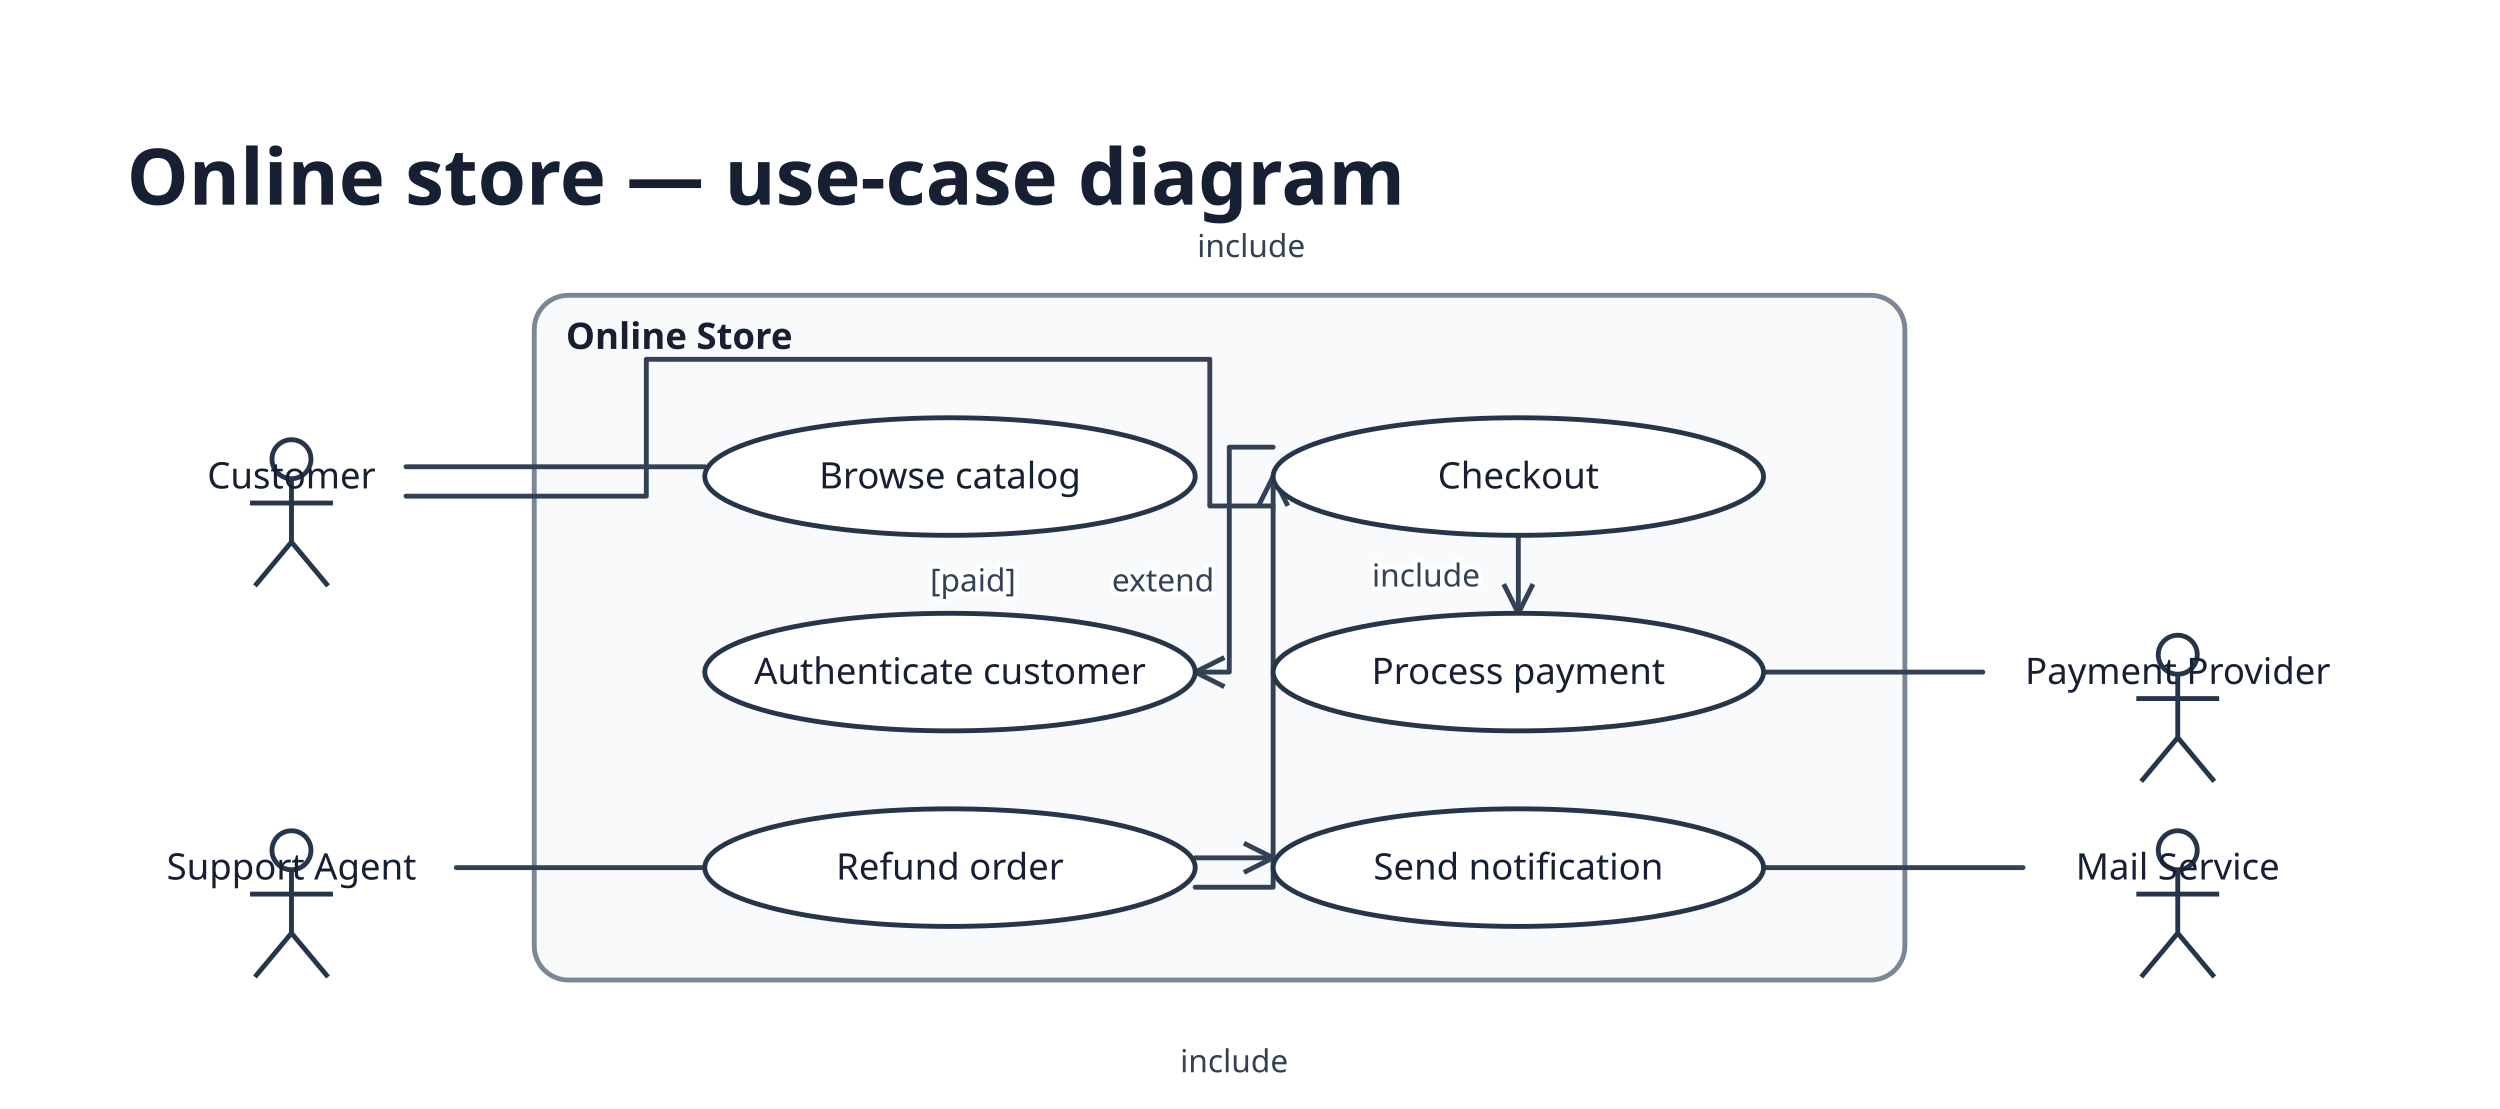
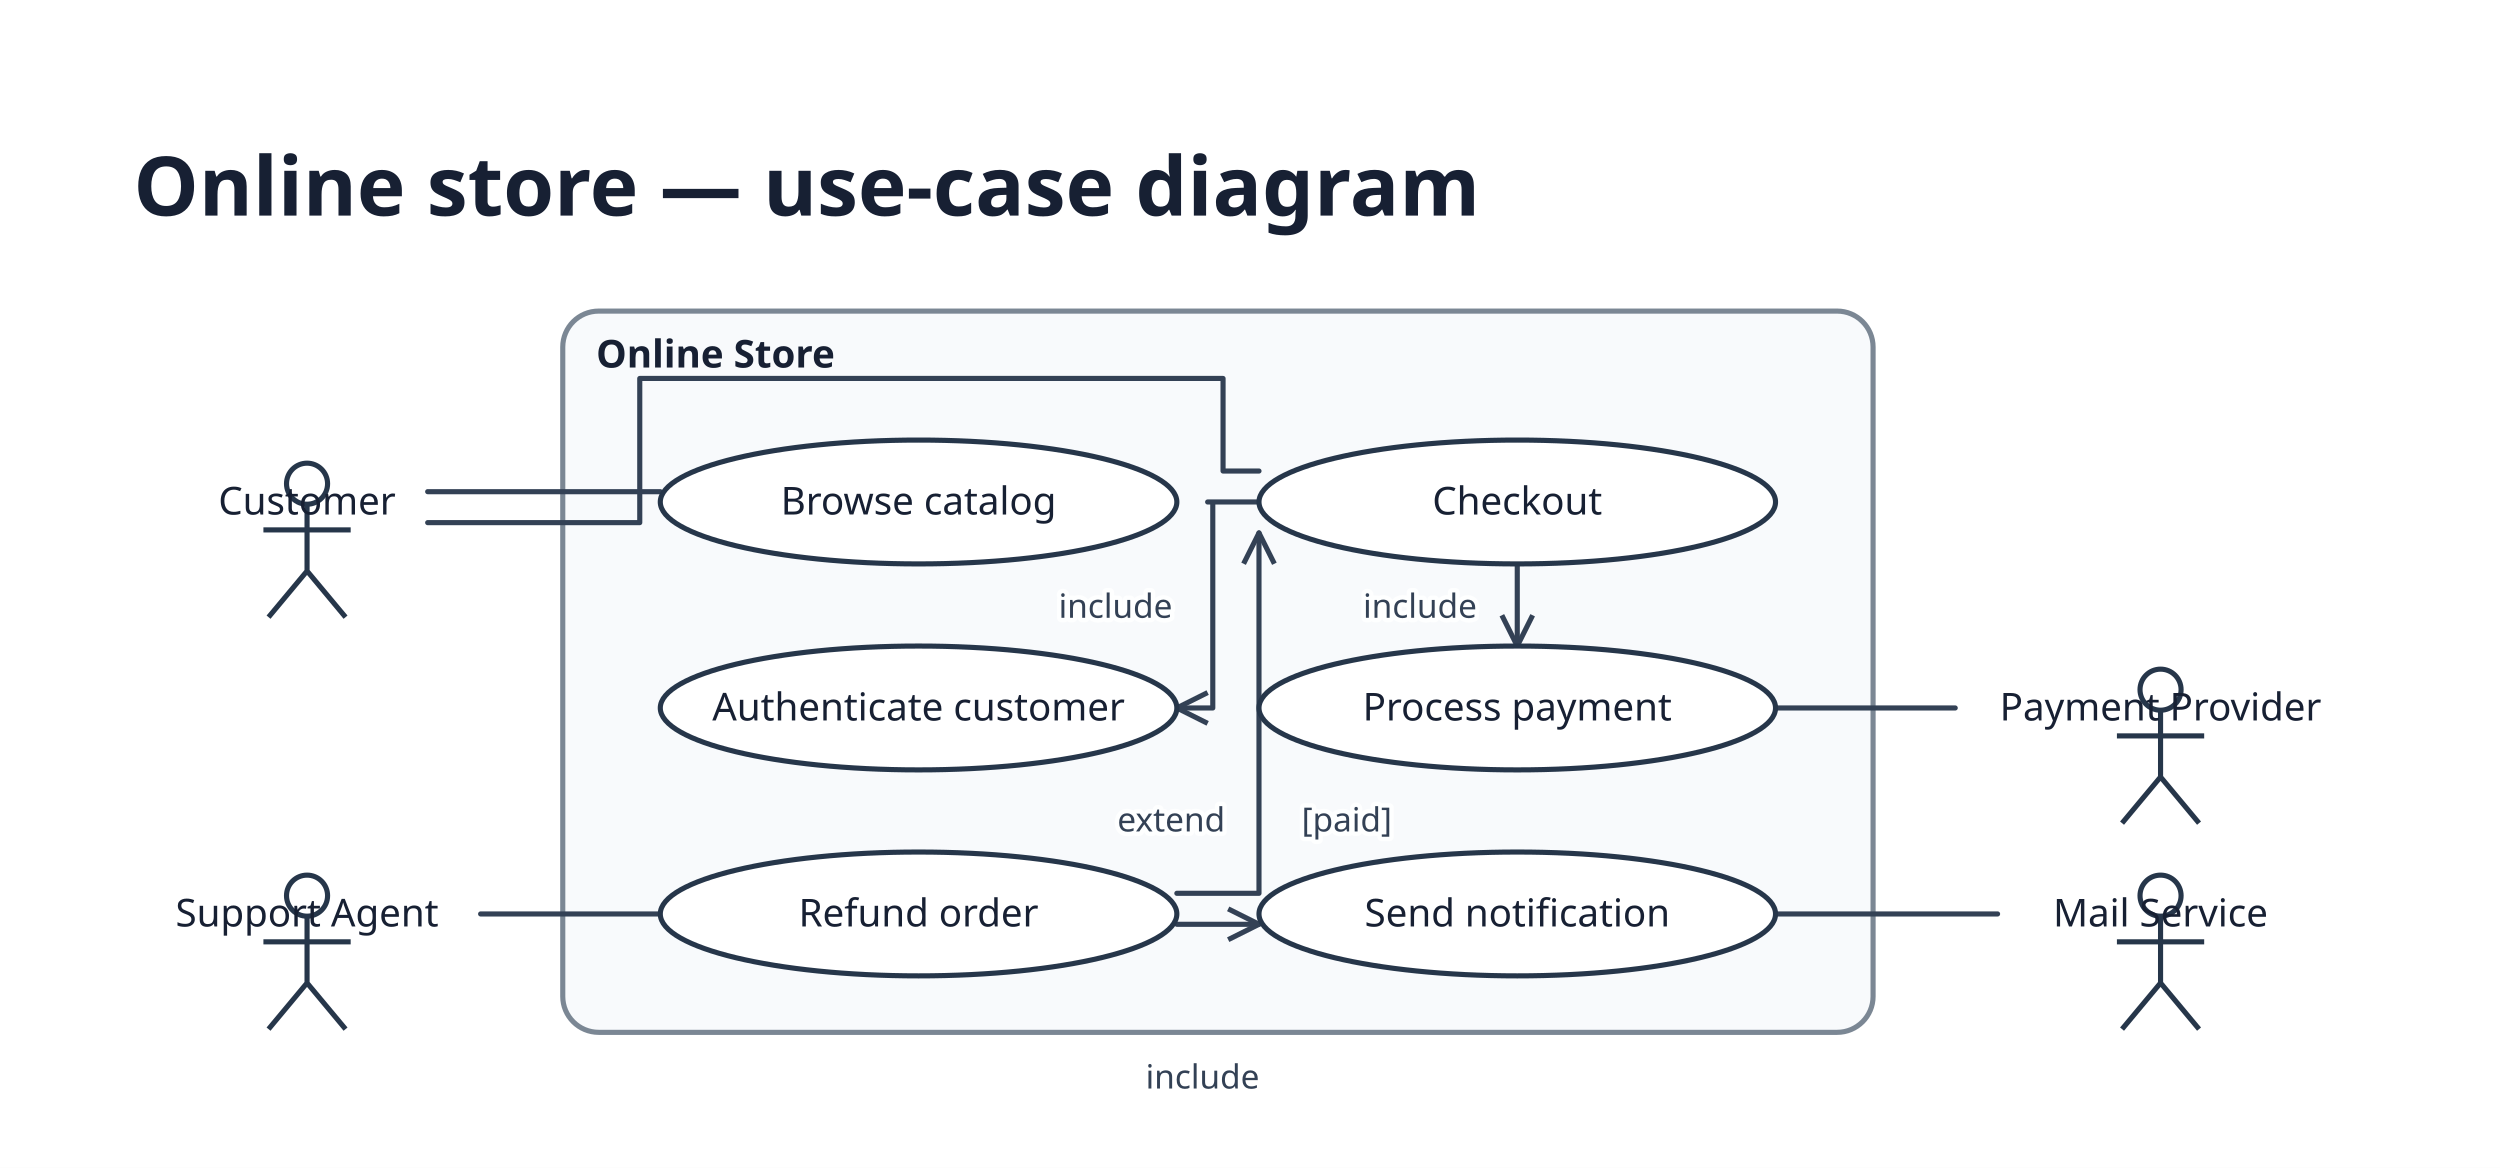
- <svg xmlns="http://www.w3.org/2000/svg" width="1026" height="455" viewBox="0 0 1026 455" role="img" aria-label="uml-use-case-example">
+ <svg xmlns="http://www.w3.org/2000/svg" width="974" height="455" viewBox="0 0 974 455" role="img" aria-label="uml-use-case-example">
  <rect width="100%" height="100%" fill="#ffffff" />
  <g id="boundaries">
-     <rect x="219.25" y="121.2" width="562.5" height="281" rx="14" fill="#f8fafc" stroke="#7b8794" stroke-width="2" />
+     <rect x="219.25" y="121.2" width="510.5" height="281" rx="14" fill="#f8fafc" stroke="#7b8794" stroke-width="2" />
  </g>
  <g id="corridor-dividers" />
  <g id="lines">
    <g data-line="checkout-auth">
-       <polyline points="522.5,183.512 504.5,183.512 504.5,275.825 490.5,275.825" fill="none" stroke="#334155" stroke-width="2" stroke-linejoin="round" stroke-linecap="round" />
-       <path d="M 502.5 269.825 L 490.5 275.825 L 502.5 281.825" fill="none" stroke="#334155" stroke-width="2" stroke-linejoin="round" />
+       <polyline points="490.5,195.575 470.5,195.575 472.5,195.575 472.5,275.825 458.5,275.825" fill="none" stroke="#334155" stroke-width="2" stroke-linejoin="round" stroke-linecap="round" />
+       <path d="M 470.5 269.825 L 458.5 275.825 L 470.5 281.825" fill="none" stroke="#334155" stroke-width="2" stroke-linejoin="round" />
    </g>
    <g data-line="checkout-pay">
-       <polyline points="623.125,219.7 623.125,251.7" fill="none" stroke="#334155" stroke-width="2" stroke-linejoin="round" stroke-linecap="round" />
-       <path d="M 617.125 239.7 L 623.125 251.7 L 629.125 239.7" fill="none" stroke="#334155" stroke-width="2" stroke-linejoin="round" />
+       <polyline points="591.125,219.7 591.125,251.7" fill="none" stroke="#334155" stroke-width="2" stroke-linejoin="round" stroke-linecap="round" />
+       <path d="M 585.125 239.7 L 591.125 251.7 L 597.125 239.7" fill="none" stroke="#334155" stroke-width="2" stroke-linejoin="round" />
    </g>
    <g data-line="refund-notify">
-       <polyline points="490.5,352.054 522.5,352.054" fill="none" stroke="#334155" stroke-width="2" stroke-linejoin="round" stroke-linecap="round" />
-       <path d="M 510.5 358.054 L 522.5 352.054 L 510.5 346.054" fill="none" stroke="#334155" stroke-width="2" stroke-linejoin="round" />
+       <polyline points="458.5,360.096 478.5,360.096 476.5,360.096 490.5,360.096" fill="none" stroke="#334155" stroke-width="2" stroke-linejoin="round" stroke-linecap="round" />
+       <path d="M 478.5 366.096 L 490.5 360.096 L 478.5 354.096" fill="none" stroke="#334155" stroke-width="2" stroke-linejoin="round" />
    </g>
    <g data-line="refund-checkout">
-       <polyline points="490.5,364.117 510.5,364.117 522.5,364.117 522.5,195.575" fill="none" stroke="#334155" stroke-width="2" stroke-linejoin="round" stroke-linecap="round" />
-       <path d="M 528.5 207.575 L 522.5 195.575 L 516.5 207.575" fill="none" stroke="#334155" stroke-width="2" stroke-linejoin="round" />
+       <polyline points="458.5,348.033 472.5,348.033 490.5,348.033 490.5,207.637" fill="none" stroke="#334155" stroke-width="2" stroke-linejoin="round" stroke-linecap="round" />
+       <path d="M 496.5 219.637 L 490.5 207.637 L 484.5 219.637" fill="none" stroke="#334155" stroke-width="2" stroke-linejoin="round" />
    </g>
    <g data-line="customer-browse">
-       <polyline points="166.625,191.554 289.25,191.554" fill="none" stroke="#334155" stroke-width="2" stroke-linejoin="round" stroke-linecap="round" />
+       <polyline points="166.625,191.554 257.25,191.554" fill="none" stroke="#334155" stroke-width="2" stroke-linejoin="round" stroke-linecap="round" />
    </g>
    <g data-line="customer-checkout">
-       <polyline points="166.625,203.617 265.25,203.617 265.25,147.45 496.5,147.45 496.5,207.637 522.5,207.637" fill="none" stroke="#334155" stroke-width="2" stroke-linejoin="round" stroke-linecap="round" />
+       <polyline points="166.625,203.617 249.25,203.617 249.25,147.45 476.5,147.45 476.5,183.512 490.5,183.512" fill="none" stroke="#334155" stroke-width="2" stroke-linejoin="round" stroke-linecap="round" />
    </g>
    <g data-line="support-refund">
-       <polyline points="187.25,356.075 289.25,356.075" fill="none" stroke="#334155" stroke-width="2" stroke-linejoin="round" stroke-linecap="round" />
+       <polyline points="187.25,356.075 257.25,356.075" fill="none" stroke="#334155" stroke-width="2" stroke-linejoin="round" stroke-linecap="round" />
    </g>
    <g data-line="provider-pay">
-       <polyline points="813.75,275.825 723.75,275.825" fill="none" stroke="#334155" stroke-width="2" stroke-linejoin="round" stroke-linecap="round" />
+       <polyline points="761.75,275.825 691.75,275.825" fill="none" stroke="#334155" stroke-width="2" stroke-linejoin="round" stroke-linecap="round" />
    </g>
    <g data-line="mail-notify">
-       <polyline points="830.25,356.075 723.75,356.075" fill="none" stroke="#334155" stroke-width="2" stroke-linejoin="round" stroke-linecap="round" />
+       <polyline points="778.25,356.075 691.75,356.075" fill="none" stroke="#334155" stroke-width="2" stroke-linejoin="round" stroke-linecap="round" />
    </g>
  </g>
  <g id="objects">
    <g fill="none" stroke="#26364a" stroke-width="2">
      <circle cx="119.625" cy="188.45" r="8" />
      <path d="M 119.625 196.45 V 222.45 M 102.625 206.45 H 136.625 M 119.625 222.45 L 104.625 240.45 M 119.625 222.45 L 134.625 240.45" />
    </g>
    <g fill="none" stroke="#26364a" stroke-width="2">
      <circle cx="119.625" cy="348.95" r="8" />
      <path d="M 119.625 356.95 V 382.95 M 102.625 366.95 H 136.625 M 119.625 382.95 L 104.625 400.95 M 119.625 382.95 L 134.625 400.95" />
    </g>
-     <ellipse cx="389.875" cy="195.575" rx="100.625" ry="24.125" fill="#ffffff" stroke="#26364a" stroke-width="2" />
-     <ellipse cx="623.125" cy="195.575" rx="100.625" ry="24.125" fill="#ffffff" stroke="#26364a" stroke-width="2" />
-     <ellipse cx="389.875" cy="275.825" rx="100.625" ry="24.125" fill="#ffffff" stroke="#26364a" stroke-width="2" />
-     <ellipse cx="623.125" cy="275.825" rx="100.625" ry="24.125" fill="#ffffff" stroke="#26364a" stroke-width="2" />
-     <ellipse cx="389.875" cy="356.075" rx="100.625" ry="24.125" fill="#ffffff" stroke="#26364a" stroke-width="2" />
-     <ellipse cx="623.125" cy="356.075" rx="100.625" ry="24.125" fill="#ffffff" stroke="#26364a" stroke-width="2" />
+     <ellipse cx="357.875" cy="195.575" rx="100.625" ry="24.125" fill="#ffffff" stroke="#26364a" stroke-width="2" />
+     <ellipse cx="591.125" cy="195.575" rx="100.625" ry="24.125" fill="#ffffff" stroke="#26364a" stroke-width="2" />
+     <ellipse cx="357.875" cy="275.825" rx="100.625" ry="24.125" fill="#ffffff" stroke="#26364a" stroke-width="2" />
+     <ellipse cx="591.125" cy="275.825" rx="100.625" ry="24.125" fill="#ffffff" stroke="#26364a" stroke-width="2" />
+     <ellipse cx="357.875" cy="356.075" rx="100.625" ry="24.125" fill="#ffffff" stroke="#26364a" stroke-width="2" />
+     <ellipse cx="591.125" cy="356.075" rx="100.625" ry="24.125" fill="#ffffff" stroke="#26364a" stroke-width="2" />
    <g fill="none" stroke="#26364a" stroke-width="2">
-       <circle cx="893.75" cy="268.7" r="8" />
-       <path d="M 893.75 276.7 V 302.7 M 876.75 286.7 H 910.75 M 893.75 302.7 L 878.75 320.7 M 893.75 302.7 L 908.75 320.7" />
+       <circle cx="841.75" cy="268.7" r="8" />
+       <path d="M 841.75 276.7 V 302.7 M 824.75 286.7 H 858.75 M 841.75 302.7 L 826.75 320.7 M 841.75 302.7 L 856.75 320.7" />
    </g>
    <g fill="none" stroke="#26364a" stroke-width="2">
-       <circle cx="893.75" cy="348.95" r="8" />
-       <path d="M 893.75 356.95 V 382.95 M 876.75 366.95 H 910.75 M 893.75 382.95 L 878.75 400.95 M 893.75 382.95 L 908.75 400.95" />
+       <circle cx="841.75" cy="348.95" r="8" />
+       <path d="M 841.75 356.95 V 382.95 M 824.75 366.95 H 858.75 M 841.75 382.95 L 826.75 400.95 M 841.75 382.95 L 856.75 400.95" />
    </g>
  </g>
  <g id="ports" />
  <g id="text">
    <text x="52" y="84" text-anchor="start" fill="#172033" font-family="ui-rounded, 'Comic Sans MS', sans-serif" font-size="32" font-weight="700">Online store — use-case diagram</text>
    <text x="119.625" y="200.45" text-anchor="middle" fill="#172033" font-family="ui-rounded, 'Comic Sans MS', sans-serif" font-size="15" font-weight="450">Customer</text>
    <text x="119.625" y="360.95" text-anchor="middle" fill="#172033" font-family="ui-rounded, 'Comic Sans MS', sans-serif" font-size="15" font-weight="450">Support Agent</text>
    <text x="232.25" y="143.2" text-anchor="start" fill="#172033" font-family="ui-rounded, 'Comic Sans MS', sans-serif" font-size="15" font-weight="700">Online Store</text>
-     <text x="389.875" y="200.45" text-anchor="middle" fill="#172033" font-family="ui-rounded, 'Comic Sans MS', sans-serif" font-size="15" font-weight="450">Browse catalog</text>
-     <text x="623.125" y="200.45" text-anchor="middle" fill="#172033" font-family="ui-rounded, 'Comic Sans MS', sans-serif" font-size="15" font-weight="450">Checkout</text>
-     <text x="389.875" y="280.7" text-anchor="middle" fill="#172033" font-family="ui-rounded, 'Comic Sans MS', sans-serif" font-size="15" font-weight="450">Authenticate customer</text>
-     <text x="623.125" y="280.7" text-anchor="middle" fill="#172033" font-family="ui-rounded, 'Comic Sans MS', sans-serif" font-size="15" font-weight="450">Process payment</text>
-     <text x="389.875" y="360.95" text-anchor="middle" fill="#172033" font-family="ui-rounded, 'Comic Sans MS', sans-serif" font-size="15" font-weight="450">Refund order</text>
-     <text x="623.125" y="360.95" text-anchor="middle" fill="#172033" font-family="ui-rounded, 'Comic Sans MS', sans-serif" font-size="15" font-weight="450">Send notification</text>
-     <text x="893.75" y="280.7" text-anchor="middle" fill="#172033" font-family="ui-rounded, 'Comic Sans MS', sans-serif" font-size="15" font-weight="450">Payment Provider</text>
-     <text x="893.75" y="360.95" text-anchor="middle" fill="#172033" font-family="ui-rounded, 'Comic Sans MS', sans-serif" font-size="15" font-weight="450">Mail Service</text>
+     <text x="357.875" y="200.45" text-anchor="middle" fill="#172033" font-family="ui-rounded, 'Comic Sans MS', sans-serif" font-size="15" font-weight="450">Browse catalog</text>
+     <text x="591.125" y="200.45" text-anchor="middle" fill="#172033" font-family="ui-rounded, 'Comic Sans MS', sans-serif" font-size="15" font-weight="450">Checkout</text>
+     <text x="357.875" y="280.7" text-anchor="middle" fill="#172033" font-family="ui-rounded, 'Comic Sans MS', sans-serif" font-size="15" font-weight="450">Authenticate customer</text>
+     <text x="591.125" y="280.7" text-anchor="middle" fill="#172033" font-family="ui-rounded, 'Comic Sans MS', sans-serif" font-size="15" font-weight="450">Process payment</text>
+     <text x="357.875" y="360.95" text-anchor="middle" fill="#172033" font-family="ui-rounded, 'Comic Sans MS', sans-serif" font-size="15" font-weight="450">Refund order</text>
+     <text x="591.125" y="360.95" text-anchor="middle" fill="#172033" font-family="ui-rounded, 'Comic Sans MS', sans-serif" font-size="15" font-weight="450">Send notification</text>
+     <text x="841.75" y="280.7" text-anchor="middle" fill="#172033" font-family="ui-rounded, 'Comic Sans MS', sans-serif" font-size="15" font-weight="450">Payment Provider</text>
+     <text x="841.75" y="360.95" text-anchor="middle" fill="#172033" font-family="ui-rounded, 'Comic Sans MS', sans-serif" font-size="15" font-weight="450">Mail Service</text>
    <g data-line-label="checkout-auth">
-       <text x="513.5" y="105.512" text-anchor="middle" font-family="ui-rounded, sans-serif" font-size="13" fill="#334155" stroke="#ffffff" stroke-opacity=".92" stroke-width="3.5" stroke-linejoin="round" paint-order="stroke fill">include</text>
+       <text x="434.6" y="240.7" text-anchor="middle" font-family="ui-rounded, sans-serif" font-size="13" fill="#334155" stroke="#ffffff" stroke-opacity=".92" stroke-width="3.5" stroke-linejoin="round" paint-order="stroke fill">include</text>
    </g>
    <g data-line-label="checkout-pay">
-       <text x="585.225" y="240.7" text-anchor="middle" font-family="ui-rounded, sans-serif" font-size="13" fill="#334155" stroke="#ffffff" stroke-opacity=".92" stroke-width="3.5" stroke-linejoin="round" paint-order="stroke fill">include</text>
+       <text x="553.225" y="240.7" text-anchor="middle" font-family="ui-rounded, sans-serif" font-size="13" fill="#334155" stroke="#ffffff" stroke-opacity=".92" stroke-width="3.5" stroke-linejoin="round" paint-order="stroke fill">include</text>
    </g>
    <g data-line-label="refund-notify">
-       <text x="506.5" y="440.054" text-anchor="middle" font-family="ui-rounded, sans-serif" font-size="13" fill="#334155" stroke="#ffffff" stroke-opacity=".92" stroke-width="3.5" stroke-linejoin="round" paint-order="stroke fill">include</text>
+       <text x="468.5" y="424.096" text-anchor="middle" font-family="ui-rounded, sans-serif" font-size="13" fill="#334155" stroke="#ffffff" stroke-opacity=".92" stroke-width="3.5" stroke-linejoin="round" paint-order="stroke fill">include</text>
    </g>
    <g data-line-label="refund-checkout">
-       <text x="477.3" y="242.71" text-anchor="middle" font-family="ui-rounded, sans-serif" font-size="13" fill="#334155" stroke="#ffffff" stroke-opacity=".92" stroke-width="3.5" stroke-linejoin="round" paint-order="stroke fill">extend</text>
+       <text x="456.3" y="323.943" text-anchor="middle" font-family="ui-rounded, sans-serif" font-size="13" fill="#334155" stroke="#ffffff" stroke-opacity=".92" stroke-width="3.5" stroke-linejoin="round" paint-order="stroke fill">extend</text>
    </g>
    <g data-line-label="refund-checkout">
-       <text x="399.3" y="242.71" text-anchor="middle" font-family="ui-rounded, sans-serif" font-size="13" fill="#334155" stroke="#ffffff" stroke-opacity=".92" stroke-width="3.5" stroke-linejoin="round" paint-order="stroke fill">[paid]</text>
+       <text x="524.7" y="323.943" text-anchor="middle" font-family="ui-rounded, sans-serif" font-size="13" fill="#334155" stroke="#ffffff" stroke-opacity=".92" stroke-width="3.5" stroke-linejoin="round" paint-order="stroke fill">[paid]</text>
    </g>
  </g>
</svg>
